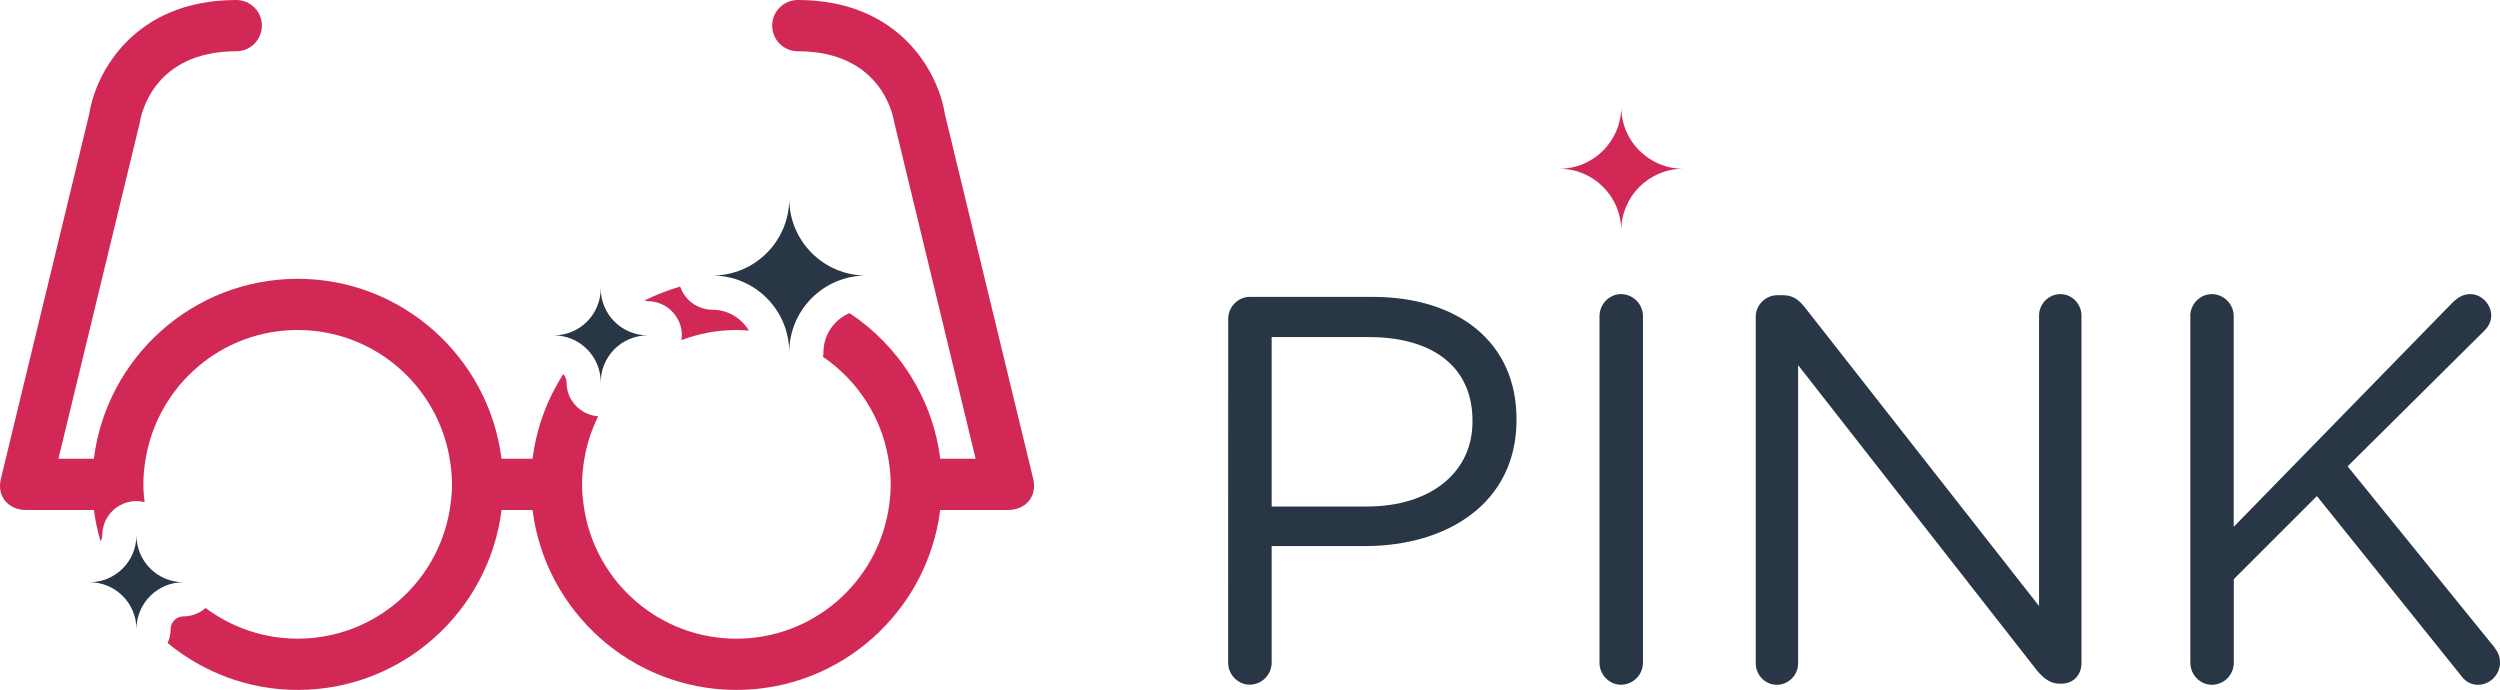
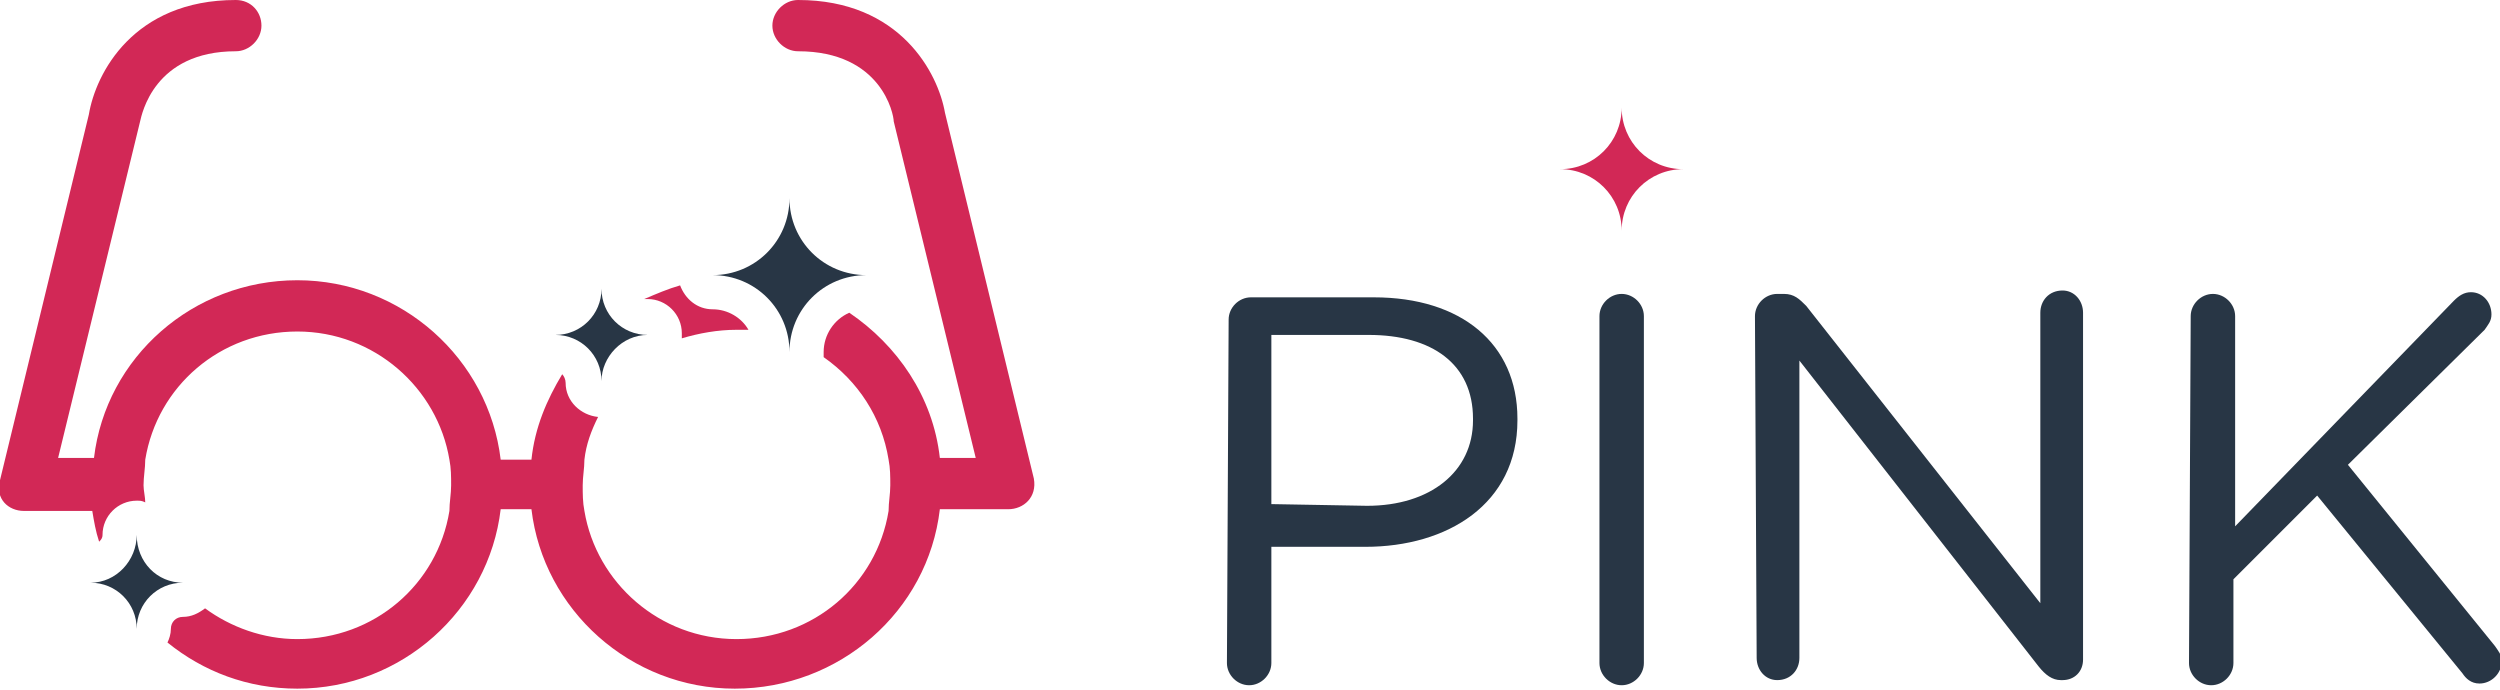
<svg xmlns="http://www.w3.org/2000/svg" version="1.1" id="Layer_2" x="0px" y="0px" width="146.3px" height="40.375px" viewBox="0 0 146.3 40.375" enable-background="new 0 0 146.3 40.375" xml:space="preserve">
-   <g>
-     <path fill="#283645" d="M71.874,18.661c0-0.708,0.58-1.288,1.256-1.288h7.18c5.087,0,8.436,2.704,8.436,7.146v0.063 c0,4.86-4.057,7.373-8.854,7.373h-5.475v6.825c0,0.708-0.58,1.287-1.289,1.287c-0.676,0-1.256-0.58-1.256-1.287L71.874,18.661 L71.874,18.661z M79.988,29.641c3.734,0,6.182-1.996,6.182-4.959v-0.062c0-3.221-2.414-4.894-6.053-4.894h-5.699v9.917h5.57V29.641 z" />
-     <path fill="#283645" d="M93.603,18.5c0-0.708,0.579-1.288,1.255-1.288c0.709,0,1.288,0.58,1.288,1.288v20.283 c0,0.708-0.579,1.287-1.288,1.287c-0.676,0-1.255-0.579-1.255-1.287V18.5z" />
-     <path fill="#283645" d="M102.744,18.532c0-0.676,0.58-1.256,1.256-1.256h0.354c0.58,0,0.935,0.29,1.288,0.74l13.684,17.45V18.468 c0-0.676,0.547-1.256,1.256-1.256c0.676,0,1.225,0.58,1.225,1.256v20.349c0,0.677-0.48,1.19-1.158,1.19h-0.129 c-0.548,0-0.936-0.321-1.318-0.772l-13.976-17.867v17.449c0,0.677-0.547,1.257-1.257,1.257c-0.676,0-1.223-0.58-1.223-1.257V18.532 H102.744z" />
-     <path fill="#283645" d="M128.173,18.5c0-0.708,0.58-1.288,1.257-1.288c0.708,0,1.286,0.58,1.286,1.288v12.331l12.848-13.168 c0.29-0.257,0.579-0.451,0.998-0.451c0.676,0,1.225,0.612,1.225,1.256c0,0.354-0.162,0.644-0.42,0.901l-7.984,7.92l8.564,10.561 c0.225,0.291,0.354,0.547,0.354,0.936c0,0.676-0.577,1.288-1.285,1.288c-0.482,0-0.807-0.259-1.03-0.58l-8.401-10.464l-4.863,4.861 v4.895c0,0.708-0.578,1.288-1.286,1.288c-0.677,0-1.257-0.58-1.257-1.288V18.5H128.173z" />
-   </g>
-   <path fill="#D22856" d="M98.498,9.875c-2.002,0-3.623-1.623-3.623-3.624c0,2.001-1.623,3.624-3.625,3.624 c2.002,0,3.625,1.623,3.625,3.624C94.875,11.498,96.496,9.875,98.498,9.875z" />
-   <g>
-     <path fill="#D22856" d="M43.094,19.313c0.246,0,0.489,0.014,0.73,0.033c-0.437-0.728-1.227-1.221-2.136-1.221 c-0.877,0-1.614-0.568-1.884-1.354c-0.727,0.208-1.425,0.482-2.089,0.816c0.062,0.017,0.122,0.038,0.188,0.038c1.104,0,2,0.896,2,2 c0,0.096-0.015,0.188-0.028,0.281C40.875,19.524,41.959,19.313,43.094,19.313z" />
-     <path fill="#D22856" d="M60.462,28.016c-0.002-0.009-5.175-21.365-5.175-21.365C54.926,4.303,52.694,0,46.688,0 c-0.829,0-1.5,0.671-1.5,1.5s0.671,1.5,1.5,1.5c4.856,0,5.575,3.729,5.639,4.143l4.767,19.701h-2.073 c-0.445-3.557-2.453-6.628-5.305-8.522c-0.897,0.379-1.529,1.269-1.529,2.303c0,0.088-0.015,0.171-0.026,0.256 c1.991,1.358,3.415,3.489,3.829,5.965c0.082,0.488,0.135,0.987,0.135,1.5c0,0.512-0.053,1.012-0.135,1.5 c-0.716,4.271-4.421,7.53-8.896,7.53c-4.475,0-8.181-3.259-8.896-7.53c-0.082-0.488-0.135-0.988-0.135-1.5 c0-0.513,0.053-1.012,0.135-1.5c0.147-0.879,0.427-1.712,0.808-2.484c-1.034-0.077-1.852-0.932-1.852-1.984 c0-0.189-0.077-0.357-0.192-0.488c-0.938,1.469-1.569,3.149-1.795,4.957h-1.82c-0.741-5.927-5.802-10.531-11.927-10.531 S6.235,20.917,5.493,26.844H3.42L8.187,7.143C8.25,6.729,8.97,3,13.826,3c0.829,0,1.5-0.671,1.5-1.5S14.655,0,13.826,0 C7.82,0,5.588,4.303,5.227,6.651c0,0-5.173,21.356-5.175,21.365c-0.266,1.109,0.531,1.826,1.426,1.826 c0.012,0,0.023,0.004,0.036,0.004h3.982c0.079,0.629,0.215,1.237,0.387,1.831c0.059-0.106,0.102-0.224,0.102-0.354 c0-1.104,0.896-2,2-2c0.166,0,0.324,0.024,0.478,0.062c-0.043-0.343-0.074-0.688-0.074-1.042c0-0.512,0.053-1.011,0.135-1.5 c0.715-4.271,4.421-7.531,8.896-7.531s8.18,3.26,8.896,7.531c0.082,0.489,0.135,0.988,0.135,1.5s-0.053,1.012-0.135,1.5 c-0.715,4.272-4.421,7.531-8.896,7.531c-2.022,0-3.883-0.67-5.386-1.794c-0.35,0.302-0.8,0.491-1.299,0.491 c-0.413,0-0.749,0.336-0.749,0.748c0,0.289-0.065,0.563-0.176,0.812c2.075,1.708,4.722,2.743,7.614,2.743 c6.125,0,11.185-4.604,11.927-10.529h1.814c0.742,5.926,5.802,10.529,11.927,10.529s11.186-4.604,11.927-10.529H59 c0.012,0,0.023-0.005,0.036-0.005C59.931,29.842,60.728,29.125,60.462,28.016z" />
-   </g>
-   <g>
-     <g>
-       <path fill="#283645" d="M50.686,16.125c-2.485,0-4.499-2.014-4.499-4.499c0,2.485-2.014,4.499-4.499,4.499 c2.485,0,4.499,2.014,4.499,4.499C46.187,18.139,48.2,16.125,50.686,16.125z" />
-     </g>
-   </g>
-   <g>
-     <g>
-       <path fill="#283645" d="M37.904,19.626c-1.519,0-2.749-1.23-2.749-2.749c0,1.519-1.23,2.749-2.749,2.749 c1.519,0,2.749,1.229,2.749,2.749C35.155,20.855,36.386,19.626,37.904,19.626z" />
-     </g>
-   </g>
-   <g>
-     <g>
-       <path fill="#283645" d="M10.734,34.072c-1.519,0-2.749-1.23-2.749-2.75c0,1.52-1.23,2.75-2.749,2.75 c1.519,0,2.749,1.229,2.749,2.748C7.985,35.303,9.215,34.072,10.734,34.072z" />
-     </g>
-   </g>
+   <path fill="#283645" d="M71.9,18.7c0-0.7,0.6-1.3,1.3-1.3h7.2c5.1,0,8.4,2.7,8.4,7.1v0.1c0,4.9-4.1,7.4-8.9,7.4h-5.5v6.8  c0,0.7-0.6,1.3-1.3,1.3c-0.7,0-1.3-0.6-1.3-1.3L71.9,18.7L71.9,18.7z M80,29.6c3.7,0,6.2-2,6.2-5v-0.1c0-3.2-2.4-4.9-6.1-4.9h-5.7  v9.9L80,29.6L80,29.6z" />
+   <path fill="#283645" d="M93.6,18.5c0-0.7,0.6-1.3,1.3-1.3c0.7,0,1.3,0.6,1.3,1.3v20.3c0,0.7-0.6,1.3-1.3,1.3c-0.7,0-1.3-0.6-1.3-1.3  V18.5z" />
+   <path fill="#283645" d="M102.7,18.5c0-0.7,0.6-1.3,1.3-1.3h0.4c0.6,0,0.9,0.3,1.3,0.7l13.7,17.4v-17c0-0.7,0.5-1.3,1.3-1.3  c0.7,0,1.2,0.6,1.2,1.3v20.3c0,0.7-0.5,1.2-1.2,1.2h-0.1c-0.5,0-0.9-0.3-1.3-0.8l-14-17.9v17.4c0,0.7-0.5,1.3-1.3,1.3  c-0.7,0-1.2-0.6-1.2-1.3L102.7,18.5L102.7,18.5z" />
+   <path fill="#283645" d="M128.2,18.5c0-0.7,0.6-1.3,1.3-1.3c0.7,0,1.3,0.6,1.3,1.3v12.3l12.8-13.2c0.3-0.3,0.6-0.5,1-0.5  c0.7,0,1.2,0.6,1.2,1.3c0,0.4-0.2,0.6-0.4,0.9l-8,7.9l8.6,10.6c0.2,0.3,0.4,0.5,0.4,0.9c0,0.7-0.6,1.3-1.3,1.3  c-0.5,0-0.8-0.3-1-0.6L135.6,29l-4.9,4.9v4.9c0,0.7-0.6,1.3-1.3,1.3c-0.7,0-1.3-0.6-1.3-1.3L128.2,18.5L128.2,18.5z" />
+   <path fill="#D22856" d="M98.5,9.9c-2,0-3.6-1.6-3.6-3.6c0,2-1.6,3.6-3.6,3.6c2,0,3.6,1.6,3.6,3.6C94.9,11.5,96.5,9.9,98.5,9.9z" />
+   <path fill="#D22856" d="M43.1,19.3c0.2,0,0.5,0,0.7,0c-0.4-0.7-1.2-1.2-2.1-1.2c-0.9,0-1.6-0.6-1.9-1.4c-0.7,0.2-1.4,0.5-2.1,0.8  c0.1,0,0.1,0,0.2,0c1.1,0,2,0.9,2,2c0,0.1,0,0.2,0,0.3C40.9,19.5,42,19.3,43.1,19.3z" />
+   <path fill="#D22856" d="M60.5,28c0,0-5.2-21.4-5.2-21.4C54.9,4.3,52.7,0,46.7,0c-0.8,0-1.5,0.7-1.5,1.5S45.9,3,46.7,3  c4.9,0,5.6,3.7,5.6,4.1l4.8,19.7H55c-0.4-3.6-2.5-6.6-5.3-8.5c-0.9,0.4-1.5,1.3-1.5,2.3c0,0.1,0,0.2,0,0.3c2,1.4,3.4,3.5,3.8,6  c0.1,0.5,0.1,1,0.1,1.5c0,0.5-0.1,1-0.1,1.5c-0.7,4.3-4.4,7.5-8.9,7.5c-4.5,0-8.2-3.3-8.9-7.5c-0.1-0.5-0.1-1-0.1-1.5  c0-0.5,0.1-1,0.1-1.5c0.1-0.9,0.4-1.7,0.8-2.5c-1-0.1-1.9-0.9-1.9-2c0-0.2-0.1-0.4-0.2-0.5c-0.9,1.5-1.6,3.1-1.8,5h-1.8  c-0.7-5.9-5.8-10.5-11.9-10.5S6.2,20.9,5.5,26.8H3.4L8.2,7.1C8.3,6.7,9,3,13.8,3c0.8,0,1.5-0.7,1.5-1.5S14.7,0,13.8,0  c-6,0-8.2,4.3-8.6,6.7c0,0-5.2,21.4-5.2,21.4c-0.3,1.1,0.5,1.8,1.4,1.8c0,0,0,0,0,0h4c0.1,0.6,0.2,1.2,0.4,1.8  C5.9,31.6,6,31.5,6,31.3c0-1.1,0.9-2,2-2c0.2,0,0.3,0,0.5,0.1c0-0.3-0.1-0.7-0.1-1c0-0.5,0.1-1,0.1-1.5c0.7-4.3,4.4-7.5,8.9-7.5  s8.2,3.3,8.9,7.5c0.1,0.5,0.1,1,0.1,1.5c0,0.5-0.1,1-0.1,1.5c-0.7,4.3-4.4,7.5-8.9,7.5c-2,0-3.9-0.7-5.4-1.8  c-0.4,0.3-0.8,0.5-1.3,0.5c-0.4,0-0.7,0.3-0.7,0.7c0,0.3-0.1,0.6-0.2,0.8c2.1,1.7,4.7,2.7,7.6,2.7c6.1,0,11.2-4.6,11.9-10.5h1.8  c0.7,5.9,5.8,10.5,11.9,10.5S54.3,35.8,55,29.8h4c0,0,0,0,0,0C59.9,29.8,60.7,29.1,60.5,28z" />
+   <path fill="#283645" d="M50.7,16.1c-2.5,0-4.5-2-4.5-4.5c0,2.5-2,4.5-4.5,4.5c2.5,0,4.5,2,4.5,4.5C46.2,18.1,48.2,16.1,50.7,16.1z" />
+   <path fill="#283645" d="M37.9,19.6c-1.5,0-2.7-1.2-2.7-2.7c0,1.5-1.2,2.7-2.7,2.7c1.5,0,2.7,1.2,2.7,2.7   C35.2,20.9,36.4,19.6,37.9,19.6z" />
+   <path fill="#283645" d="M10.7,34.1c-1.5,0-2.7-1.2-2.7-2.8c0,1.5-1.2,2.8-2.7,2.8c1.5,0,2.7,1.2,2.7,2.7C8,35.3,9.2,34.1,10.7,34.1z" />
</svg>
